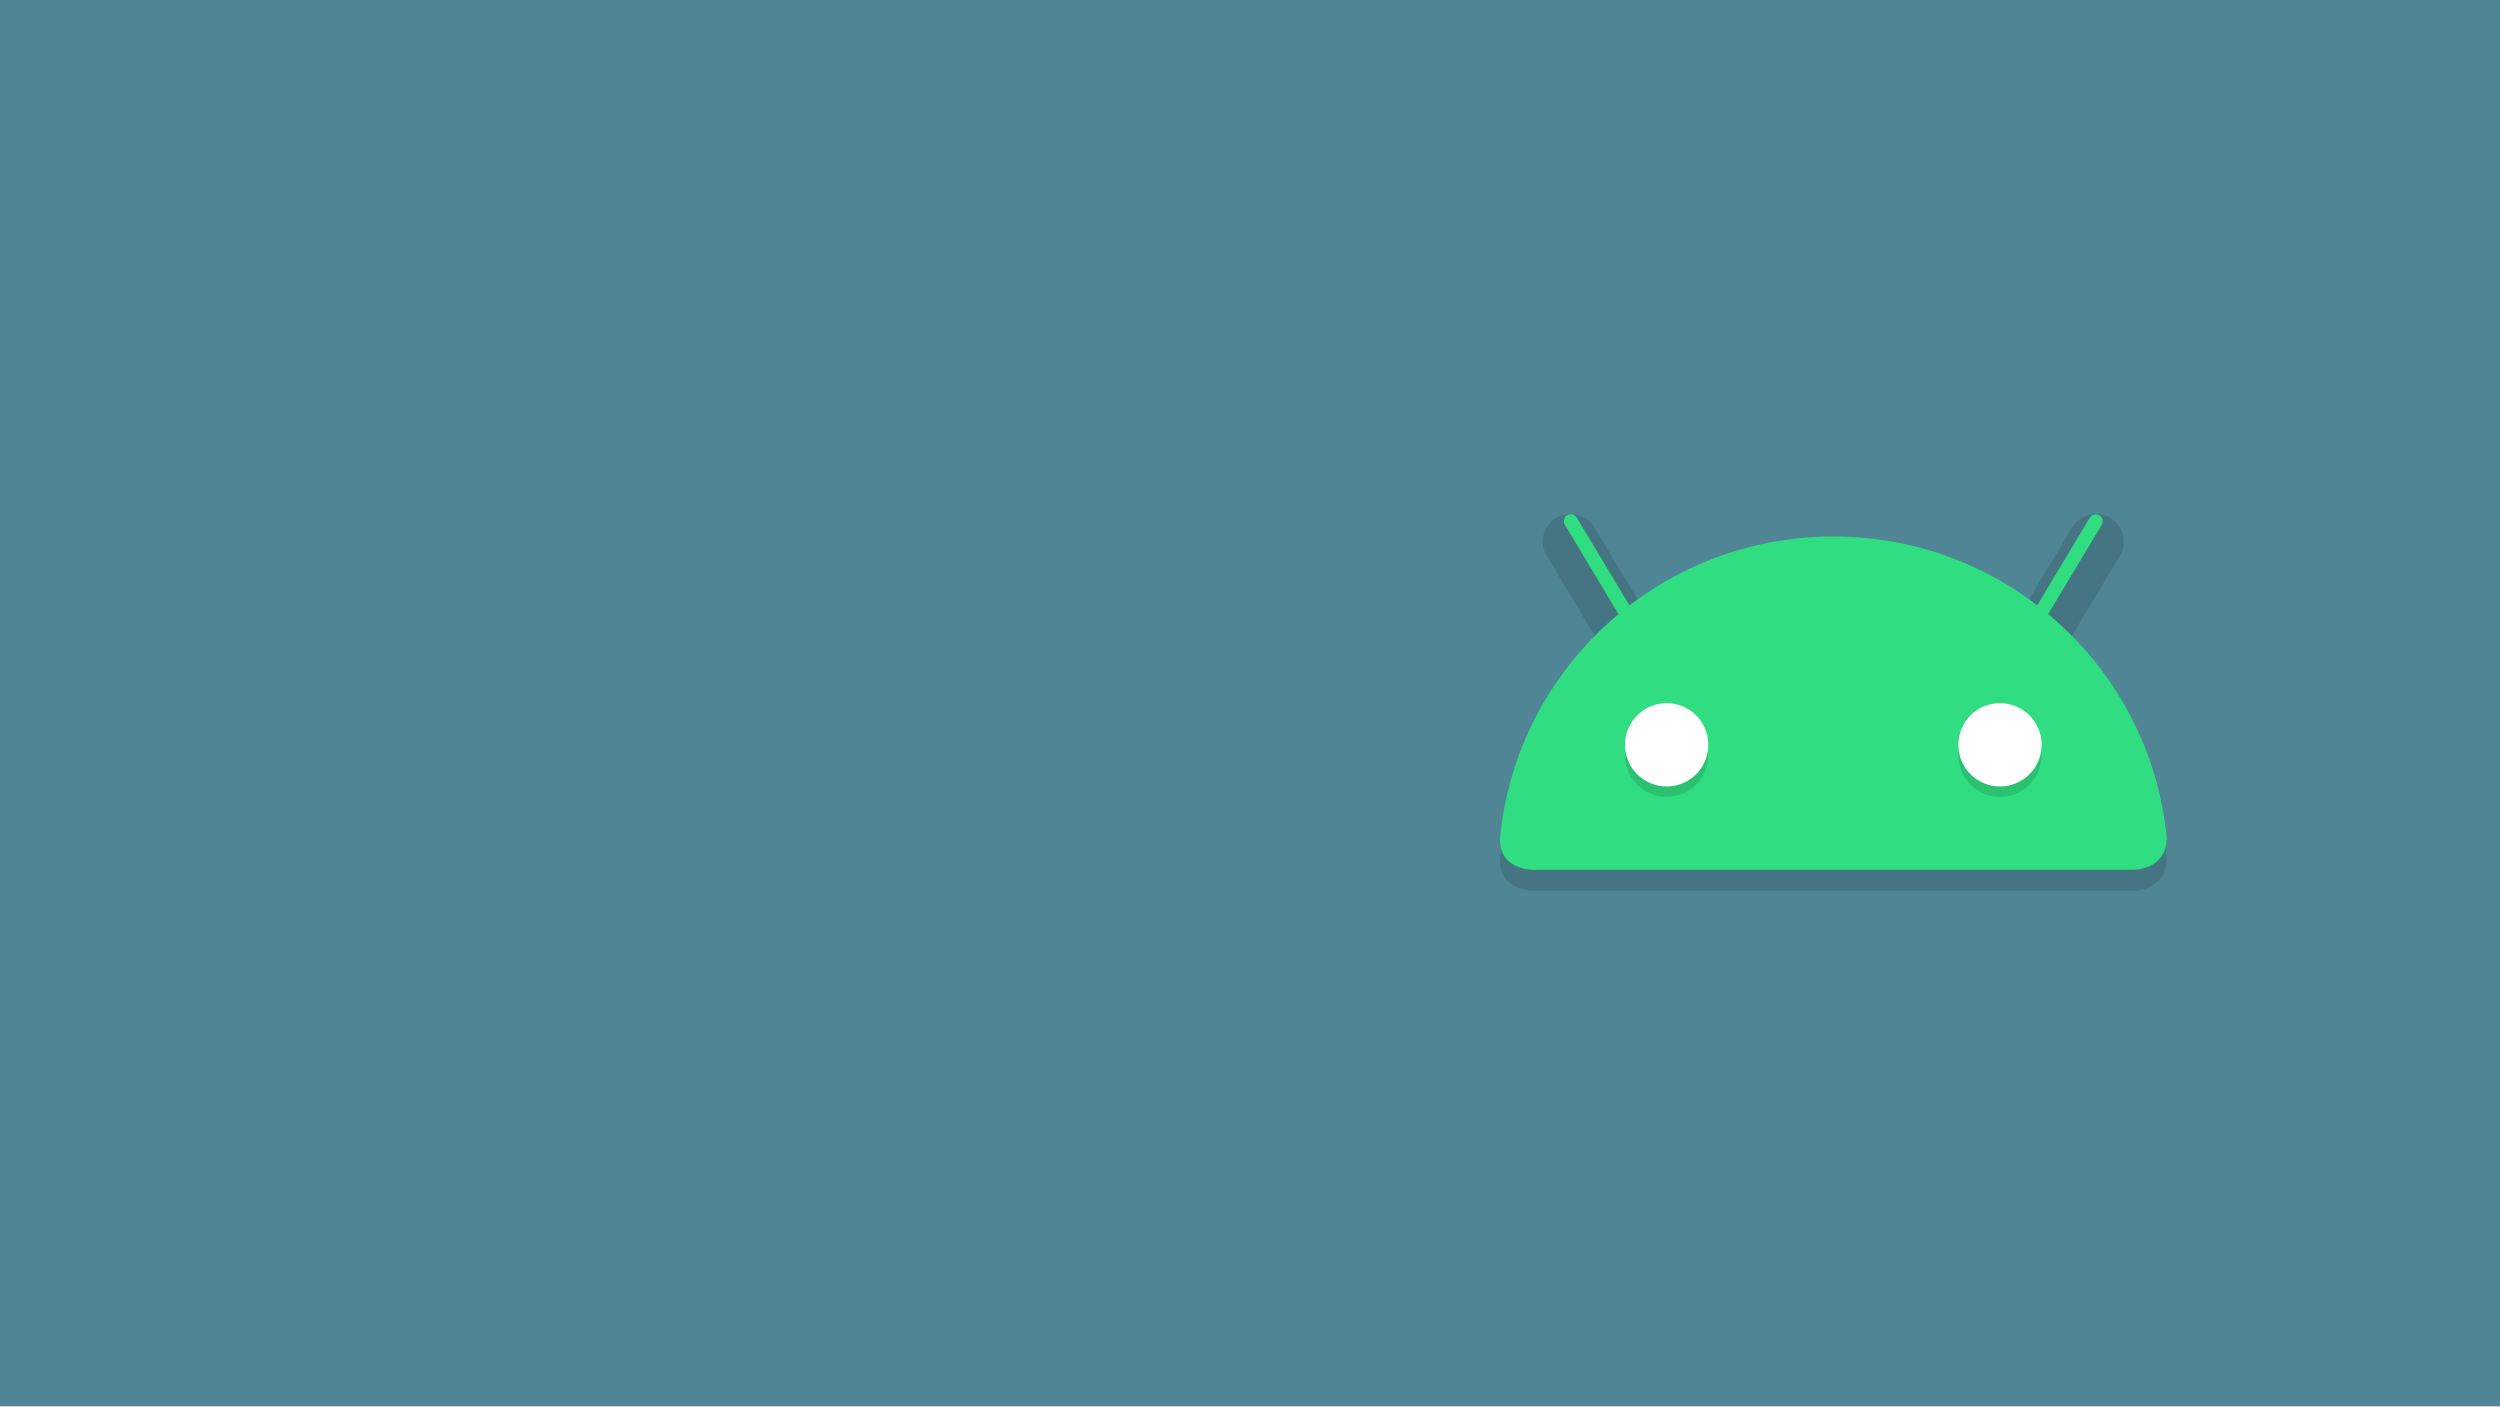
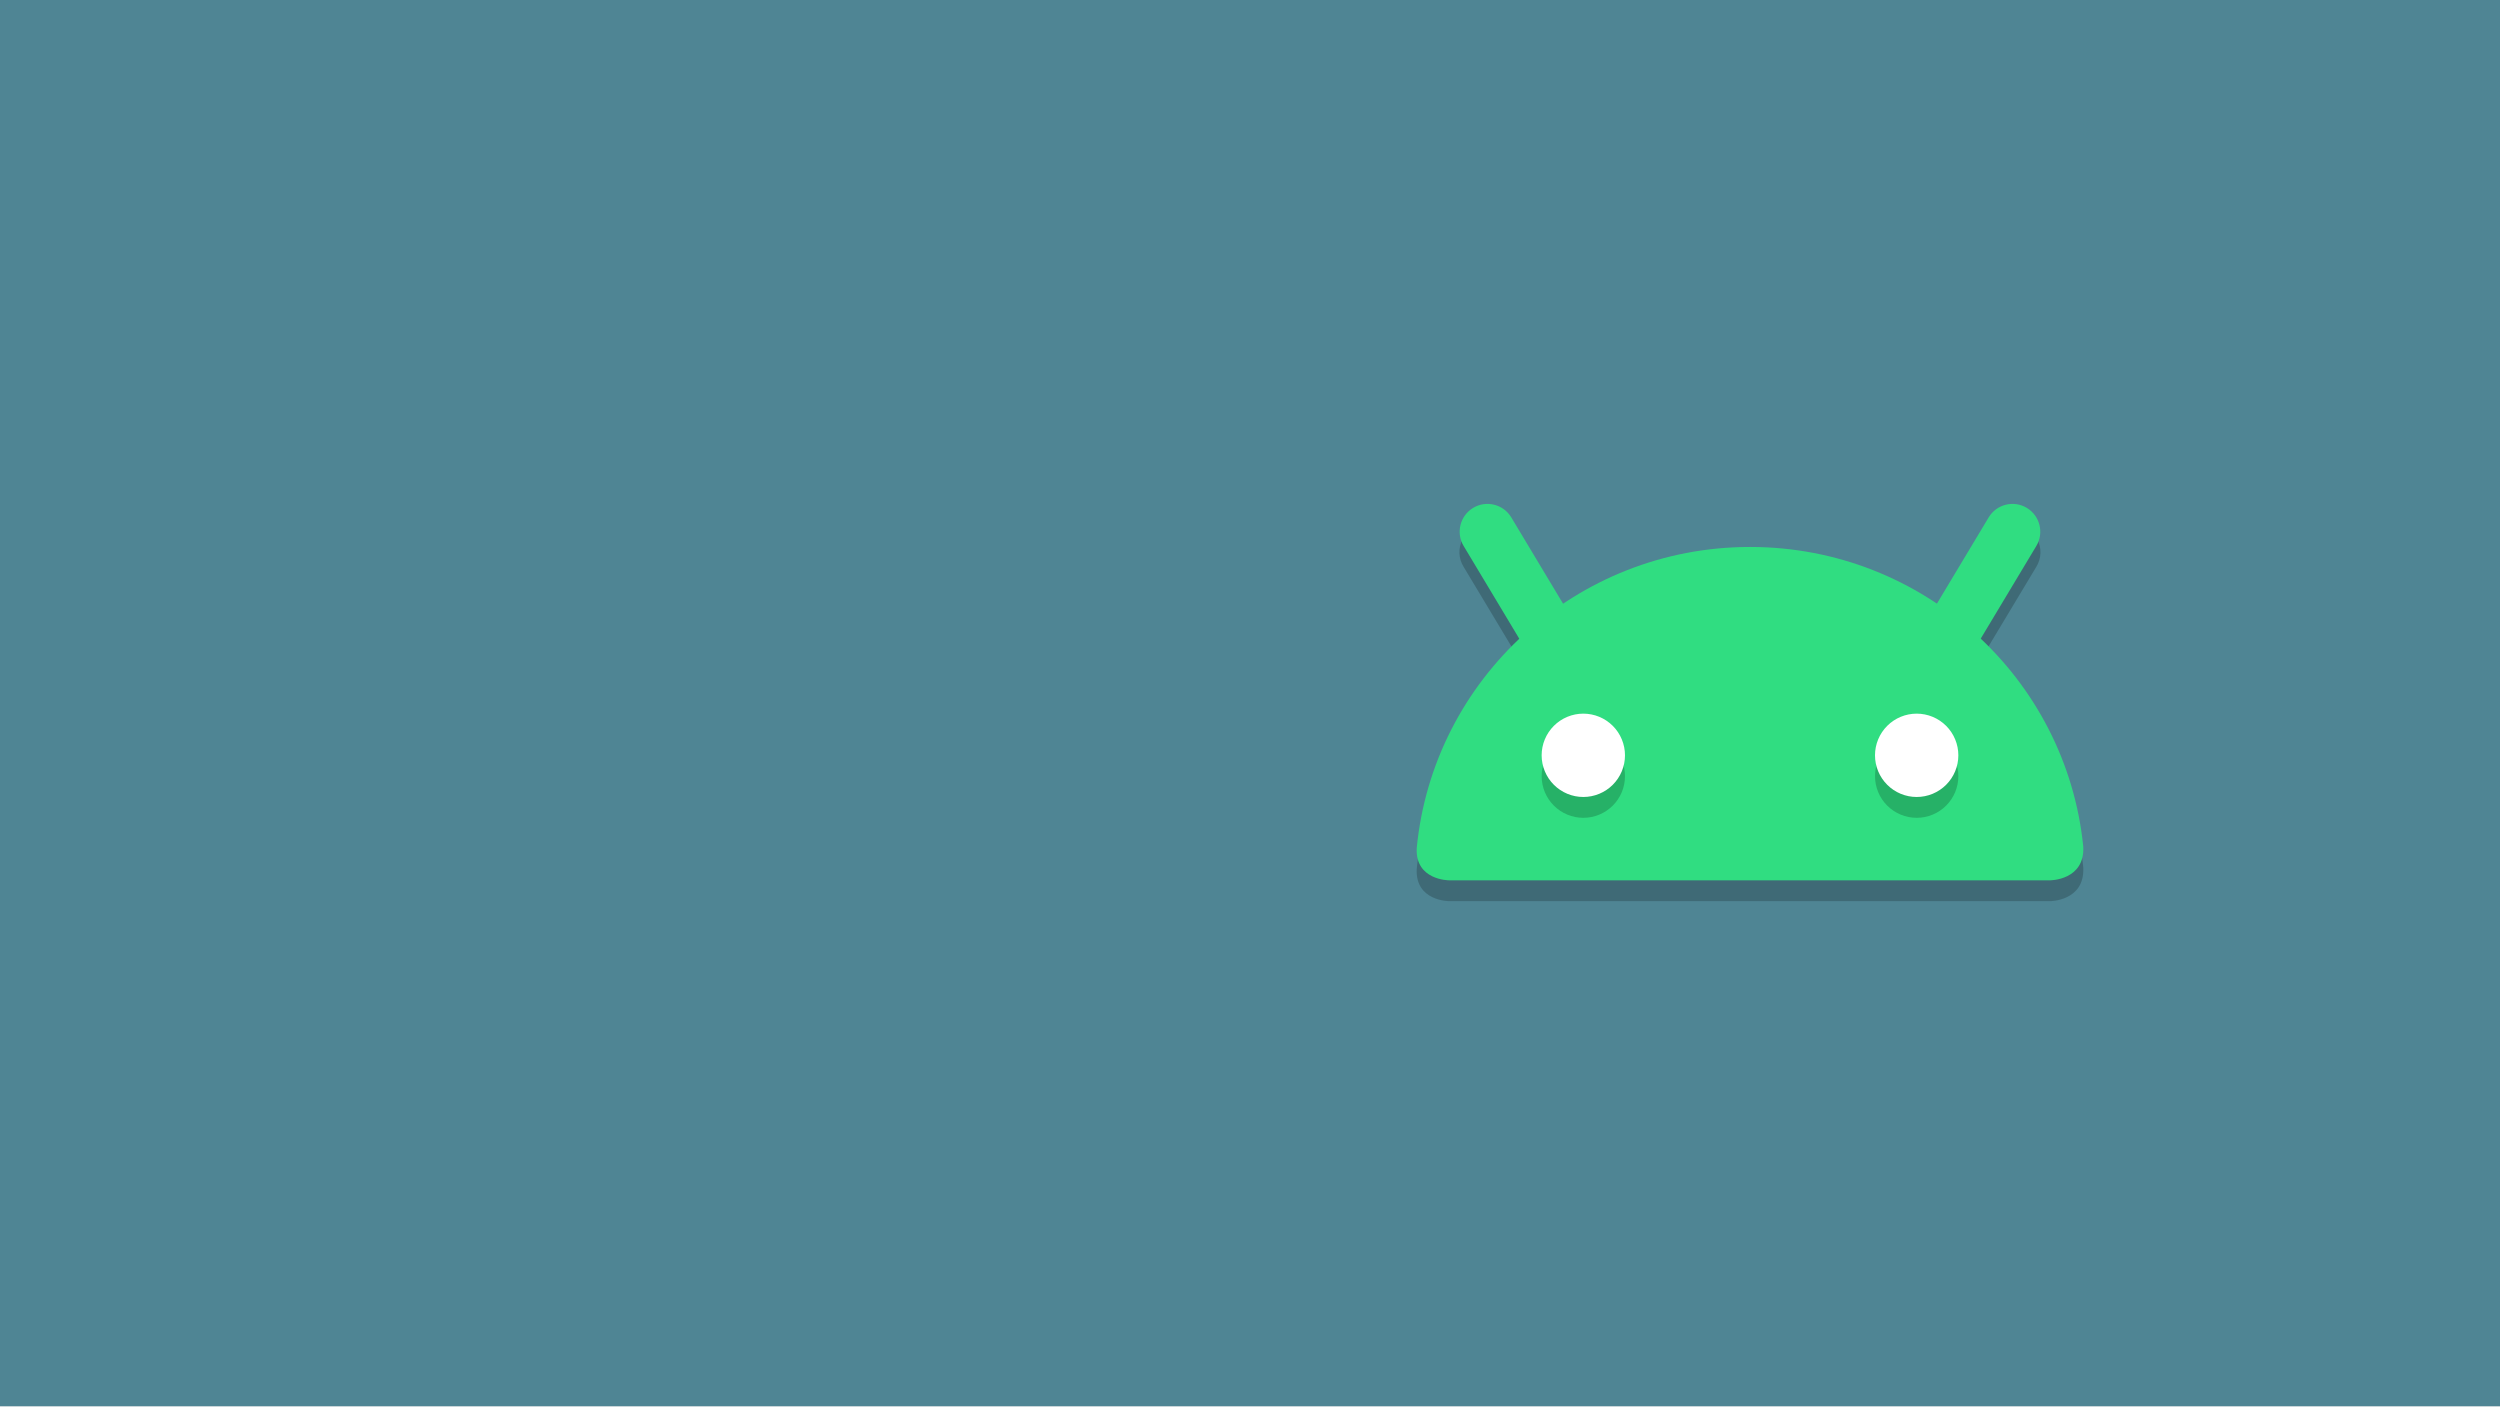
<svg xmlns="http://www.w3.org/2000/svg" width="1920" height="1080" viewBox="0 0 1920 1080" fill="none">
  <rect width="1920" height="1080" fill="#4F8594" />
-   <path opacity="0.2" d="M1205.06 394.696C1201.35 394.892 1197.76 396.049 1194.65 398.053C1191.53 400.058 1188.98 402.841 1187.27 406.128C1185.55 409.415 1184.72 413.092 1184.86 416.798C1185 420.503 1186.1 424.108 1188.06 427.258L1230.93 498.632C1187.3 539.96 1158.11 596.277 1152.06 659.38C1150.88 684.019 1176.87 684.005 1176.87 684.005H1638.49C1638.49 684.005 1665.22 683.999 1663.92 658.13C1657.61 595.474 1628.45 539.633 1585.05 498.57L1627.86 427.258C1629.84 424.068 1630.94 420.414 1631.05 416.663C1631.16 412.912 1630.28 409.198 1628.5 405.896C1626.72 402.593 1624.1 399.819 1620.9 397.852C1617.71 395.886 1614.05 394.797 1610.3 394.696C1606.47 394.599 1602.69 395.534 1599.34 397.403C1596 399.273 1593.22 402.008 1591.3 405.321L1551.36 471.758C1510.38 444.277 1461.19 428.008 1408.05 428.008C1354.87 428.008 1305.62 444.293 1264.62 471.82L1224.68 405.321C1222.71 401.911 1219.83 399.113 1216.37 397.238C1212.9 395.363 1208.99 394.483 1205.06 394.696ZM1279.99 556.006C1284.19 556.006 1288.36 556.834 1292.24 558.442C1296.12 560.05 1299.65 562.407 1302.62 565.379C1305.59 568.35 1307.95 571.878 1309.56 575.76C1311.16 579.643 1311.99 583.804 1311.99 588.006C1311.99 592.208 1311.16 596.369 1309.56 600.252C1307.95 604.134 1305.59 607.662 1302.62 610.633C1299.65 613.604 1296.12 615.962 1292.24 617.57C1288.36 619.178 1284.19 620.005 1279.99 620.005C1275.79 620.005 1271.63 619.178 1267.75 617.57C1263.86 615.962 1260.34 613.604 1257.36 610.633C1254.39 607.662 1252.04 604.134 1250.43 600.252C1248.82 596.369 1247.99 592.208 1247.99 588.006C1247.99 583.804 1248.82 579.643 1250.43 575.76C1252.04 571.878 1254.39 568.35 1257.36 565.379C1260.34 562.407 1263.86 560.05 1267.75 558.442C1271.63 556.834 1275.79 556.006 1279.99 556.006ZM1535.99 556.006C1540.19 556.006 1544.35 556.834 1548.23 558.442C1552.12 560.05 1555.64 562.407 1558.62 565.379C1561.59 568.35 1563.94 571.878 1565.55 575.76C1567.16 579.643 1567.99 583.804 1567.99 588.006C1567.99 592.208 1567.16 596.369 1565.55 600.252C1563.94 604.134 1561.59 607.662 1558.62 610.633C1555.64 613.604 1552.12 615.962 1548.23 617.57C1544.35 619.178 1540.19 620.005 1535.99 620.005C1531.79 620.005 1527.62 619.178 1523.74 617.57C1519.86 615.962 1516.33 613.604 1513.36 610.633C1510.39 607.662 1508.03 604.134 1506.42 600.252C1504.82 596.369 1503.99 592.208 1503.99 588.006C1503.99 583.804 1504.82 579.643 1506.42 575.76C1508.03 571.878 1510.39 568.35 1513.36 565.379C1516.33 562.407 1519.86 560.05 1523.74 558.442C1527.62 556.834 1531.79 556.006 1535.99 556.006Z" fill="black" fill-opacity="0.6" />
-   <path fill-rule="evenodd" clip-rule="evenodd" d="M1203.64 395.708C1206.16 394.193 1209.44 395.012 1210.95 397.538L1262.15 482.87C1263.67 485.395 1262.85 488.671 1260.32 490.187C1257.8 491.702 1254.52 490.883 1253.01 488.357L1201.81 403.025C1200.29 400.5 1201.11 397.224 1203.64 395.708Z" fill="#30DD81" />
-   <path fill-rule="evenodd" clip-rule="evenodd" d="M1612.32 395.708C1614.84 397.224 1615.66 400.5 1614.15 403.025L1562.95 488.357C1561.43 490.883 1558.16 491.702 1555.63 490.187C1553.1 488.671 1552.29 485.395 1553.8 482.87L1605 397.538C1606.52 395.012 1609.79 394.193 1612.32 395.708Z" fill="#30DD81" />
-   <path d="M1408.05 412.009C1274.36 412.009 1164.51 513.557 1152.06 643.38C1150.88 668.019 1176.87 668.005 1176.87 668.005H1638.49C1638.49 668.005 1665.22 668 1663.92 642.13C1650.89 512.897 1541.32 412.009 1408.05 412.009Z" fill="#30DD81" />
-   <path opacity="0.2" d="M1280 548.006C1275.79 548.006 1271.63 548.834 1267.75 550.442C1263.87 552.05 1260.34 554.407 1257.37 557.379C1254.4 560.35 1252.04 563.878 1250.43 567.76C1248.82 571.643 1248 575.804 1248 580.006C1248 584.208 1248.82 588.369 1250.43 592.252C1252.04 596.134 1254.4 599.662 1257.37 602.633C1260.34 605.604 1263.87 607.962 1267.75 609.57C1271.63 611.178 1275.79 612.005 1280 612.005C1284.2 612.005 1288.36 611.178 1292.24 609.57C1296.12 607.962 1299.65 605.604 1302.62 602.633C1305.59 599.662 1307.95 596.134 1309.56 592.252C1311.17 588.369 1311.99 584.208 1311.99 580.006C1311.99 575.804 1311.17 571.643 1309.56 567.76C1307.95 563.878 1305.59 560.35 1302.62 557.379C1299.65 554.407 1296.12 552.05 1292.24 550.442C1288.36 548.834 1284.2 548.006 1280 548.006ZM1535.99 548.006C1531.79 548.006 1527.63 548.834 1523.75 550.442C1519.86 552.05 1516.34 554.407 1513.36 557.379C1510.39 560.35 1508.04 563.878 1506.43 567.76C1504.82 571.643 1503.99 575.804 1503.99 580.006C1503.99 584.208 1504.82 588.369 1506.43 592.252C1508.04 596.134 1510.39 599.662 1513.36 602.633C1516.34 605.604 1519.86 607.962 1523.75 609.57C1527.63 611.178 1531.79 612.005 1535.99 612.005C1540.19 612.005 1544.36 611.178 1548.24 609.57C1552.12 607.962 1555.65 605.604 1558.62 602.633C1561.59 599.662 1563.95 596.134 1565.56 592.252C1567.16 588.369 1567.99 584.208 1567.99 580.006C1567.99 575.804 1567.16 571.643 1565.56 567.76C1563.95 563.878 1561.59 560.35 1558.62 557.379C1555.65 554.407 1552.12 552.05 1548.24 550.442C1544.36 548.834 1540.19 548.006 1535.99 548.006Z" fill="black" fill-opacity="0.6" />
-   <path d="M1279.99 540.007C1284.19 540.007 1288.36 540.835 1292.24 542.443C1296.12 544.051 1299.65 546.408 1302.62 549.379C1305.59 552.351 1307.95 555.878 1309.56 559.761C1311.16 563.643 1311.99 567.804 1311.99 572.006C1311.99 576.209 1311.16 580.37 1309.56 584.252C1307.95 588.135 1305.59 591.662 1302.62 594.634C1299.65 597.605 1296.12 599.962 1292.24 601.57C1288.36 603.178 1284.19 604.006 1279.99 604.006C1275.79 604.006 1271.63 603.178 1267.75 601.57C1263.86 599.962 1260.34 597.605 1257.36 594.634C1254.39 591.662 1252.04 588.135 1250.43 584.252C1248.82 580.37 1247.99 576.209 1247.99 572.006C1247.99 567.804 1248.82 563.643 1250.43 559.761C1252.04 555.878 1254.39 552.351 1257.36 549.379C1260.34 546.408 1263.86 544.051 1267.75 542.443C1271.63 540.835 1275.79 540.007 1279.99 540.007Z" fill="white" />
-   <path d="M1535.99 540.007C1540.19 540.007 1544.35 540.835 1548.23 542.443C1552.12 544.051 1555.64 546.408 1558.62 549.379C1561.59 552.351 1563.94 555.878 1565.55 559.761C1567.16 563.643 1567.99 567.804 1567.99 572.006C1567.99 576.209 1567.16 580.37 1565.55 584.252C1563.94 588.135 1561.59 591.662 1558.62 594.634C1555.64 597.605 1552.12 599.962 1548.23 601.57C1544.35 603.178 1540.19 604.006 1535.99 604.006C1531.79 604.006 1527.62 603.178 1523.74 601.57C1519.86 599.962 1516.33 597.605 1513.36 594.634C1510.39 591.662 1508.03 588.135 1506.42 584.252C1504.82 580.37 1503.99 576.209 1503.99 572.006C1503.99 567.804 1504.82 563.643 1506.42 559.761C1508.03 555.878 1510.39 552.351 1513.36 549.379C1516.33 546.408 1519.86 544.051 1523.74 542.443C1527.62 540.835 1531.79 540.007 1535.99 540.007Z" fill="white" />
+   <path opacity="0.2" d="M1141.04 402.752C1137.34 402.948 1133.75 404.105 1130.63 406.11C1127.51 408.114 1124.97 410.898 1123.25 414.185C1121.54 417.472 1120.71 421.15 1120.84 424.856C1120.98 428.562 1122.09 432.167 1124.04 435.317L1166.92 506.698C1123.29 548.03 1094.09 604.352 1088.04 667.461C1086.86 692.102 1112.85 692.088 1112.85 692.088H1574.51C1574.51 692.088 1601.25 692.082 1599.95 666.211C1593.64 603.549 1564.48 547.702 1521.07 506.636L1563.89 435.317C1565.87 432.127 1566.96 428.472 1567.08 424.721C1567.19 420.97 1566.31 417.256 1564.53 413.953C1562.75 410.65 1560.13 407.875 1556.93 405.909C1553.73 403.942 1550.08 402.853 1546.33 402.752C1542.5 402.655 1538.71 403.59 1535.37 405.459C1532.02 407.329 1529.25 410.064 1527.32 413.378L1487.38 479.821C1446.39 452.337 1397.2 436.067 1344.06 436.067C1290.87 436.067 1241.62 452.354 1200.61 479.883L1160.67 413.378C1158.7 409.968 1155.82 407.17 1152.36 405.295C1148.89 403.419 1144.98 402.539 1141.04 402.752V402.752ZM1215.99 564.078C1220.19 564.078 1224.35 564.905 1228.23 566.514C1232.12 568.122 1235.64 570.479 1238.62 573.451C1241.59 576.423 1243.94 579.951 1245.55 583.833C1247.16 587.716 1247.99 591.877 1247.99 596.08C1247.99 600.283 1247.16 604.444 1245.55 608.327C1243.94 612.21 1241.59 615.738 1238.62 618.709C1235.64 621.681 1232.12 624.038 1228.23 625.647C1224.35 627.255 1220.19 628.083 1215.99 628.083C1211.78 628.083 1207.62 627.255 1203.74 625.647C1199.86 624.038 1196.33 621.681 1193.36 618.709C1190.39 615.738 1188.03 612.21 1186.42 608.327C1184.81 604.444 1183.98 600.283 1183.98 596.08C1183.98 591.877 1184.81 587.716 1186.42 583.833C1188.03 579.951 1190.39 576.423 1193.36 573.451C1196.33 570.479 1199.86 568.122 1203.74 566.514C1207.62 564.905 1211.78 564.078 1215.99 564.078ZM1472.01 564.078C1476.21 564.078 1480.37 564.905 1484.25 566.514C1488.14 568.122 1491.66 570.479 1494.64 573.451C1497.61 576.423 1499.96 579.951 1501.57 583.833C1503.18 587.716 1504.01 591.877 1504.01 596.08C1504.01 600.283 1503.18 604.444 1501.57 608.327C1499.96 612.21 1497.61 615.738 1494.64 618.709C1491.66 621.681 1488.14 624.038 1484.25 625.647C1480.37 627.255 1476.21 628.083 1472.01 628.083C1467.8 628.083 1463.64 627.255 1459.76 625.647C1455.88 624.038 1452.35 621.681 1449.38 618.709C1446.41 615.738 1444.05 612.21 1442.44 608.327C1440.83 604.444 1440 600.283 1440 596.08C1440 591.877 1440.83 587.716 1442.44 583.833C1444.05 579.951 1446.41 576.423 1449.38 573.451C1452.35 570.479 1455.88 568.122 1459.76 566.514C1463.64 564.905 1467.8 564.078 1472.01 564.078Z" fill="black" />
+   <path fill-rule="evenodd" clip-rule="evenodd" d="M1131.39 390.044C1141.49 383.981 1154.6 387.258 1160.66 397.361L1211.87 482.701C1217.93 492.805 1214.65 505.91 1204.55 511.973C1194.44 518.035 1181.34 514.759 1175.28 504.655L1124.07 419.315C1118.01 409.211 1121.29 396.106 1131.39 390.044Z" fill="#30DD81" />
+   <path fill-rule="evenodd" clip-rule="evenodd" d="M1556.57 390.044C1566.68 396.106 1569.96 409.211 1563.89 419.315L1512.69 504.655C1506.63 514.759 1493.52 518.035 1483.42 511.973C1473.31 505.91 1470.04 492.805 1476.1 482.701L1527.3 397.361C1533.37 387.258 1546.47 383.981 1556.57 390.044Z" fill="#30DD81" />
+   <path d="M1344.06 420.066C1210.35 420.066 1100.5 521.624 1088.04 651.46C1086.86 676.101 1112.85 676.087 1112.85 676.087H1574.51C1574.51 676.087 1601.25 676.081 1599.95 650.209C1586.92 520.964 1477.34 420.066 1344.06 420.066Z" fill="#30DD81" />
+   <path opacity="0.2" d="M1215.99 564.078C1211.79 564.078 1207.63 564.905 1203.74 566.514C1199.86 568.122 1196.33 570.479 1193.36 573.451C1190.39 576.423 1188.03 579.951 1186.42 583.833C1184.81 587.716 1183.99 591.878 1183.99 596.08C1183.99 600.283 1184.81 604.444 1186.42 608.327C1188.03 612.21 1190.39 615.738 1193.36 618.709C1196.33 621.681 1199.86 624.038 1203.74 625.647C1207.63 627.255 1211.79 628.083 1215.99 628.083C1220.19 628.083 1224.35 627.255 1228.24 625.647C1232.12 624.038 1235.65 621.681 1238.62 618.709C1241.59 615.738 1243.95 612.21 1245.56 608.327C1247.16 604.444 1247.99 600.283 1247.99 596.08C1247.99 591.878 1247.16 587.716 1245.56 583.833C1243.95 579.951 1241.59 576.423 1238.62 573.451C1235.65 570.479 1232.12 568.122 1228.24 566.514C1224.35 564.905 1220.19 564.078 1215.99 564.078V564.078ZM1472.01 564.078C1467.81 564.078 1463.65 564.905 1459.76 566.514C1455.88 568.122 1452.35 570.479 1449.38 573.451C1446.41 576.423 1444.05 579.951 1442.44 583.833C1440.84 587.716 1440.01 591.878 1440.01 596.08C1440.01 600.283 1440.84 604.444 1442.44 608.327C1444.05 612.21 1446.41 615.738 1449.38 618.709C1452.35 621.681 1455.88 624.038 1459.76 625.647C1463.65 627.255 1467.81 628.083 1472.01 628.083C1476.21 628.083 1480.37 627.255 1484.26 625.647C1488.14 624.038 1491.67 621.681 1494.64 618.709C1497.61 615.738 1499.97 612.21 1501.58 608.327C1503.18 604.444 1504.01 600.283 1504.01 596.08C1504.01 591.878 1503.18 587.716 1501.58 583.833C1499.97 579.951 1497.61 576.423 1494.64 573.451C1491.67 570.479 1488.14 568.122 1484.26 566.514C1480.37 564.905 1476.21 564.078 1472.01 564.078Z" fill="black" />
+   <path d="M1215.99 548.076C1220.19 548.076 1224.35 548.904 1228.23 550.513C1232.12 552.121 1235.64 554.478 1238.62 557.45C1241.59 560.422 1243.94 563.949 1245.55 567.832C1247.16 571.715 1247.99 575.876 1247.99 580.079C1247.99 584.282 1247.16 588.443 1245.55 592.326C1243.94 596.209 1241.59 599.737 1238.62 602.708C1235.64 605.68 1232.12 608.037 1228.23 609.646C1224.35 611.254 1220.19 612.082 1215.99 612.082C1211.78 612.082 1207.62 611.254 1203.74 609.646C1199.86 608.037 1196.33 605.68 1193.36 602.708C1190.38 599.737 1188.03 596.209 1186.42 592.326C1184.81 588.443 1183.98 584.282 1183.98 580.079C1183.98 575.876 1184.81 571.715 1186.42 567.832C1188.03 563.949 1190.39 560.422 1193.36 557.45C1196.33 554.478 1199.86 552.121 1203.74 550.513C1207.62 548.904 1211.78 548.076 1215.99 548.076V548.076Z" fill="white" />
+   <path d="M1472.01 548.076C1476.21 548.076 1480.37 548.904 1484.25 550.513C1488.14 552.121 1491.66 554.478 1494.64 557.45C1497.61 560.422 1499.96 563.949 1501.57 567.832C1503.18 571.715 1504.01 575.876 1504.01 580.079C1504.01 584.282 1503.18 588.443 1501.57 592.326C1499.96 596.209 1497.61 599.737 1494.64 602.708C1491.66 605.68 1488.14 608.037 1484.25 609.646C1480.37 611.254 1476.21 612.082 1472.01 612.082C1467.8 612.082 1463.64 611.254 1459.76 609.646C1455.88 608.037 1452.35 605.68 1449.38 602.708C1446.41 599.737 1444.05 596.209 1442.44 592.326C1440.83 588.443 1440 584.282 1440 580.079C1440 575.876 1440.83 571.715 1442.44 567.832C1444.05 563.949 1446.41 560.422 1449.38 557.45C1452.35 554.478 1455.88 552.121 1459.76 550.513C1463.64 548.904 1467.8 548.076 1472.01 548.076Z" fill="white" />
</svg>
